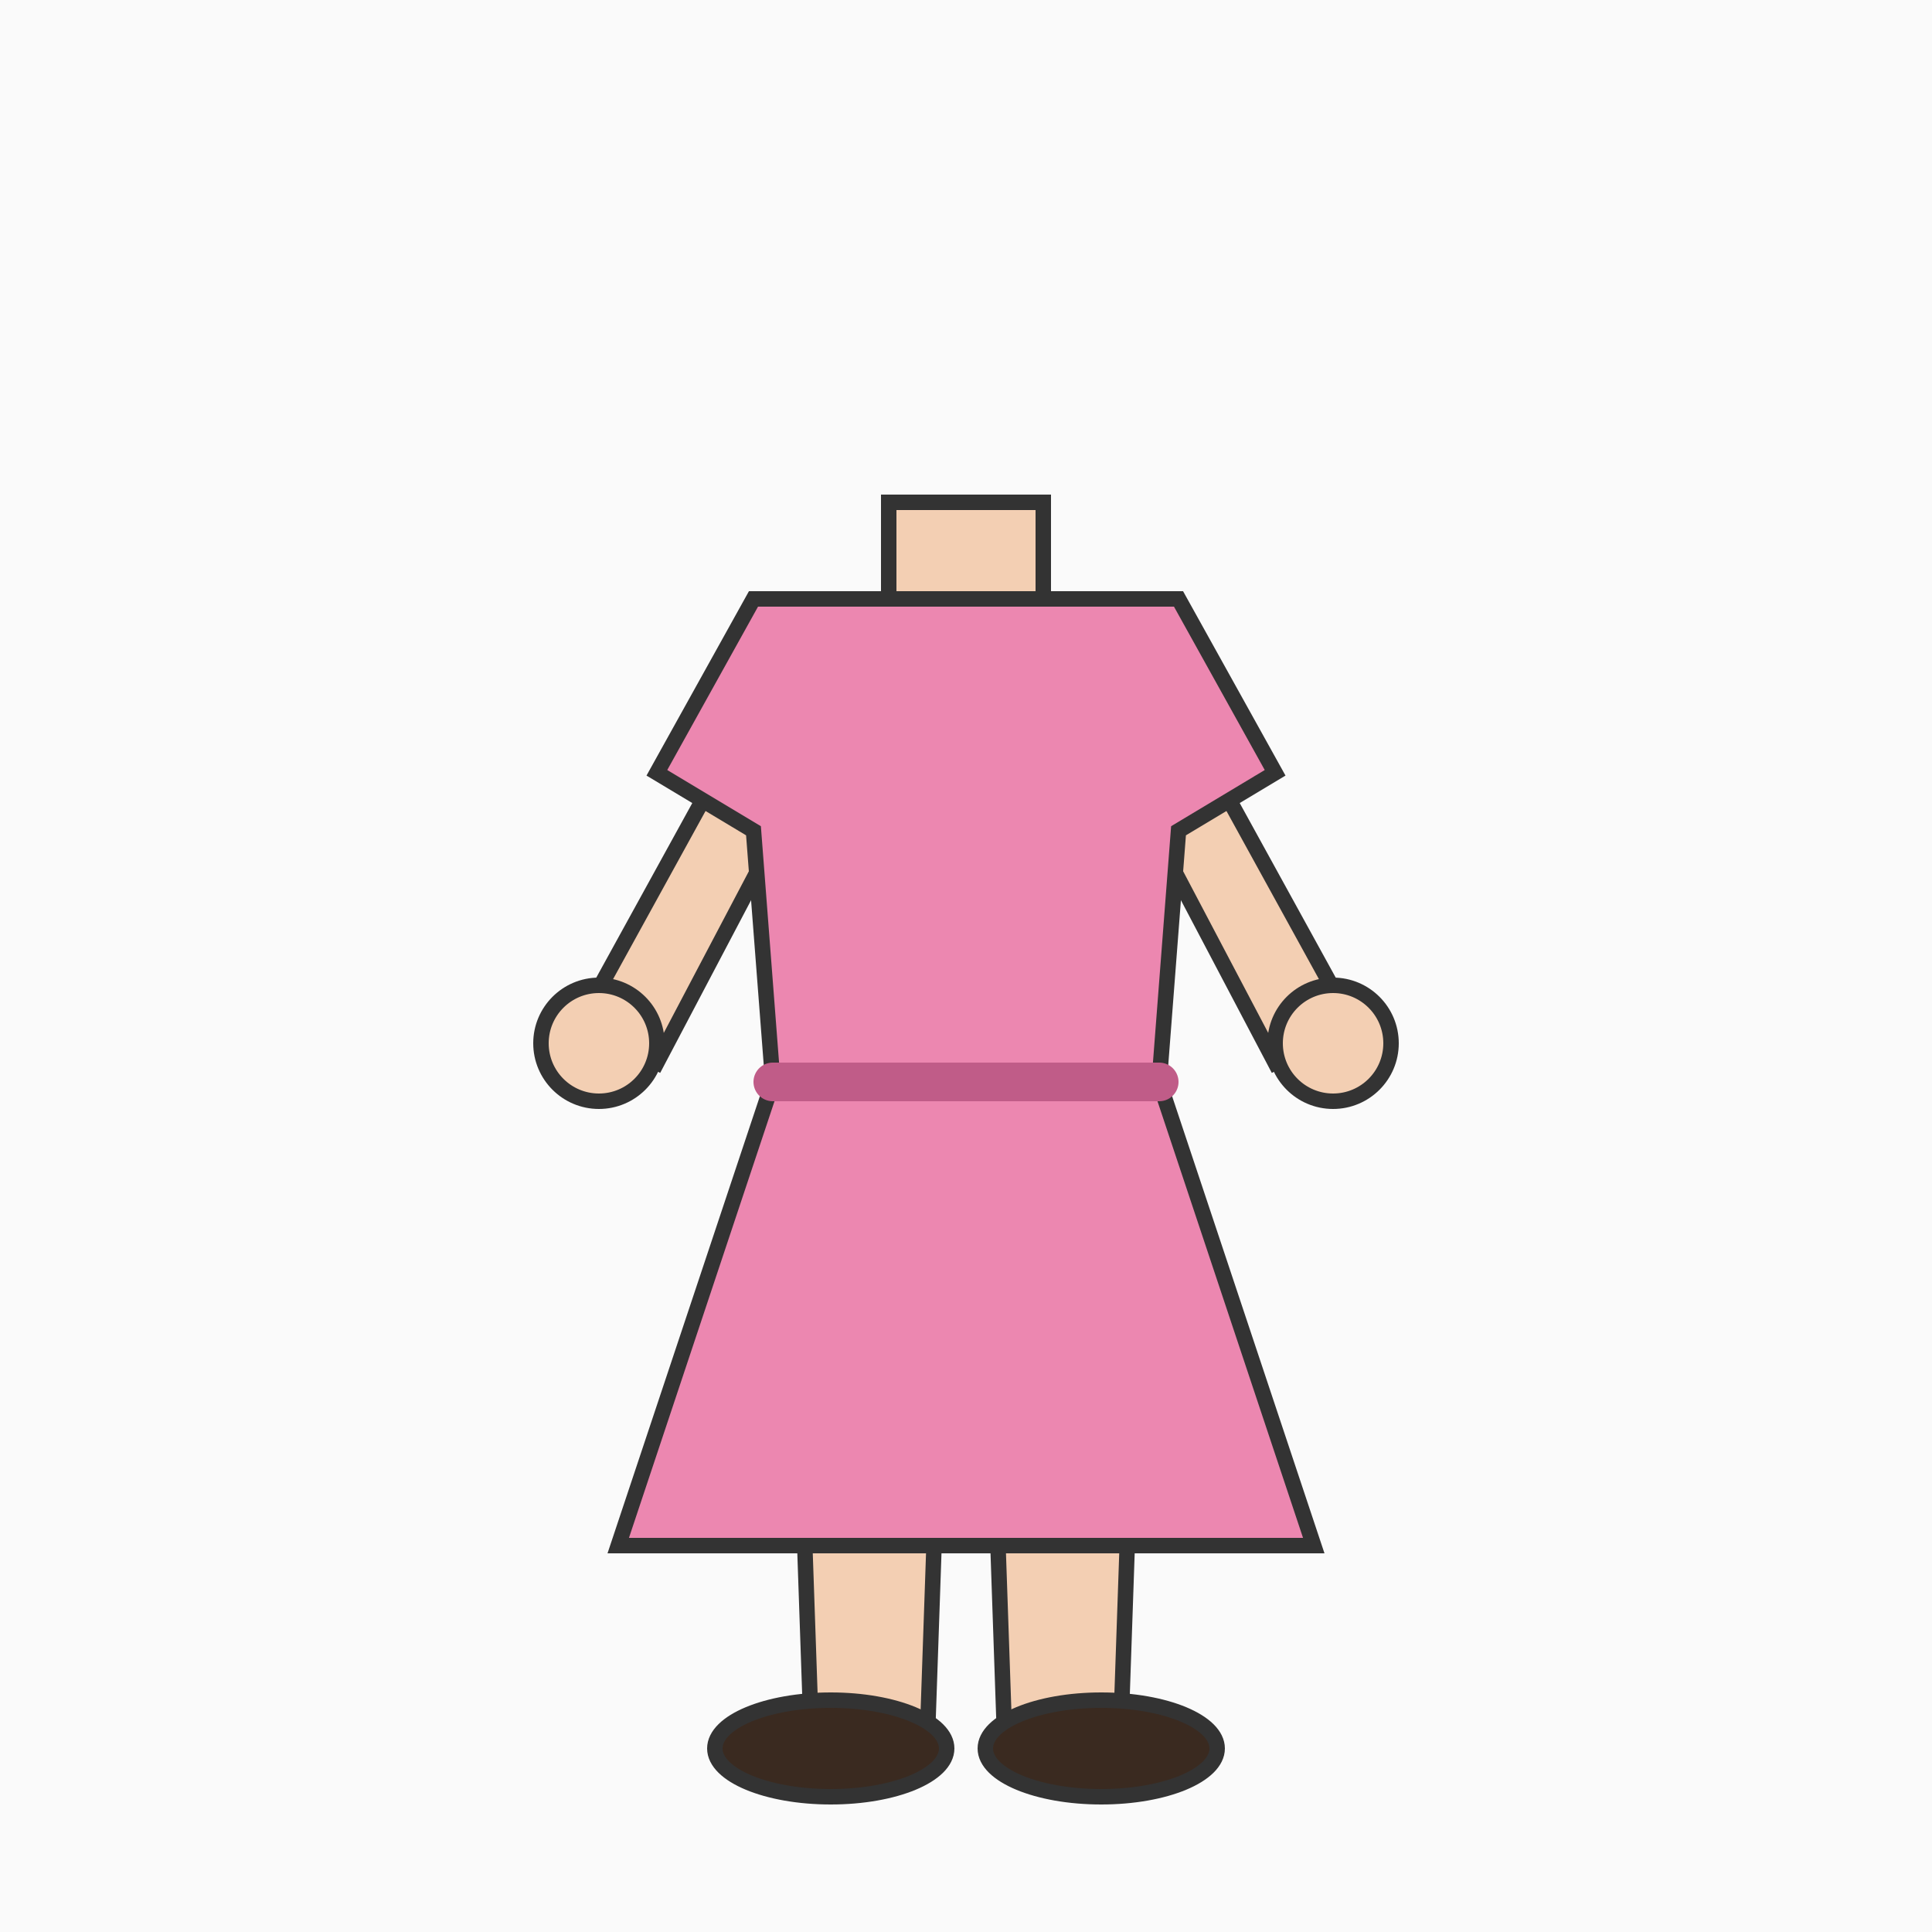
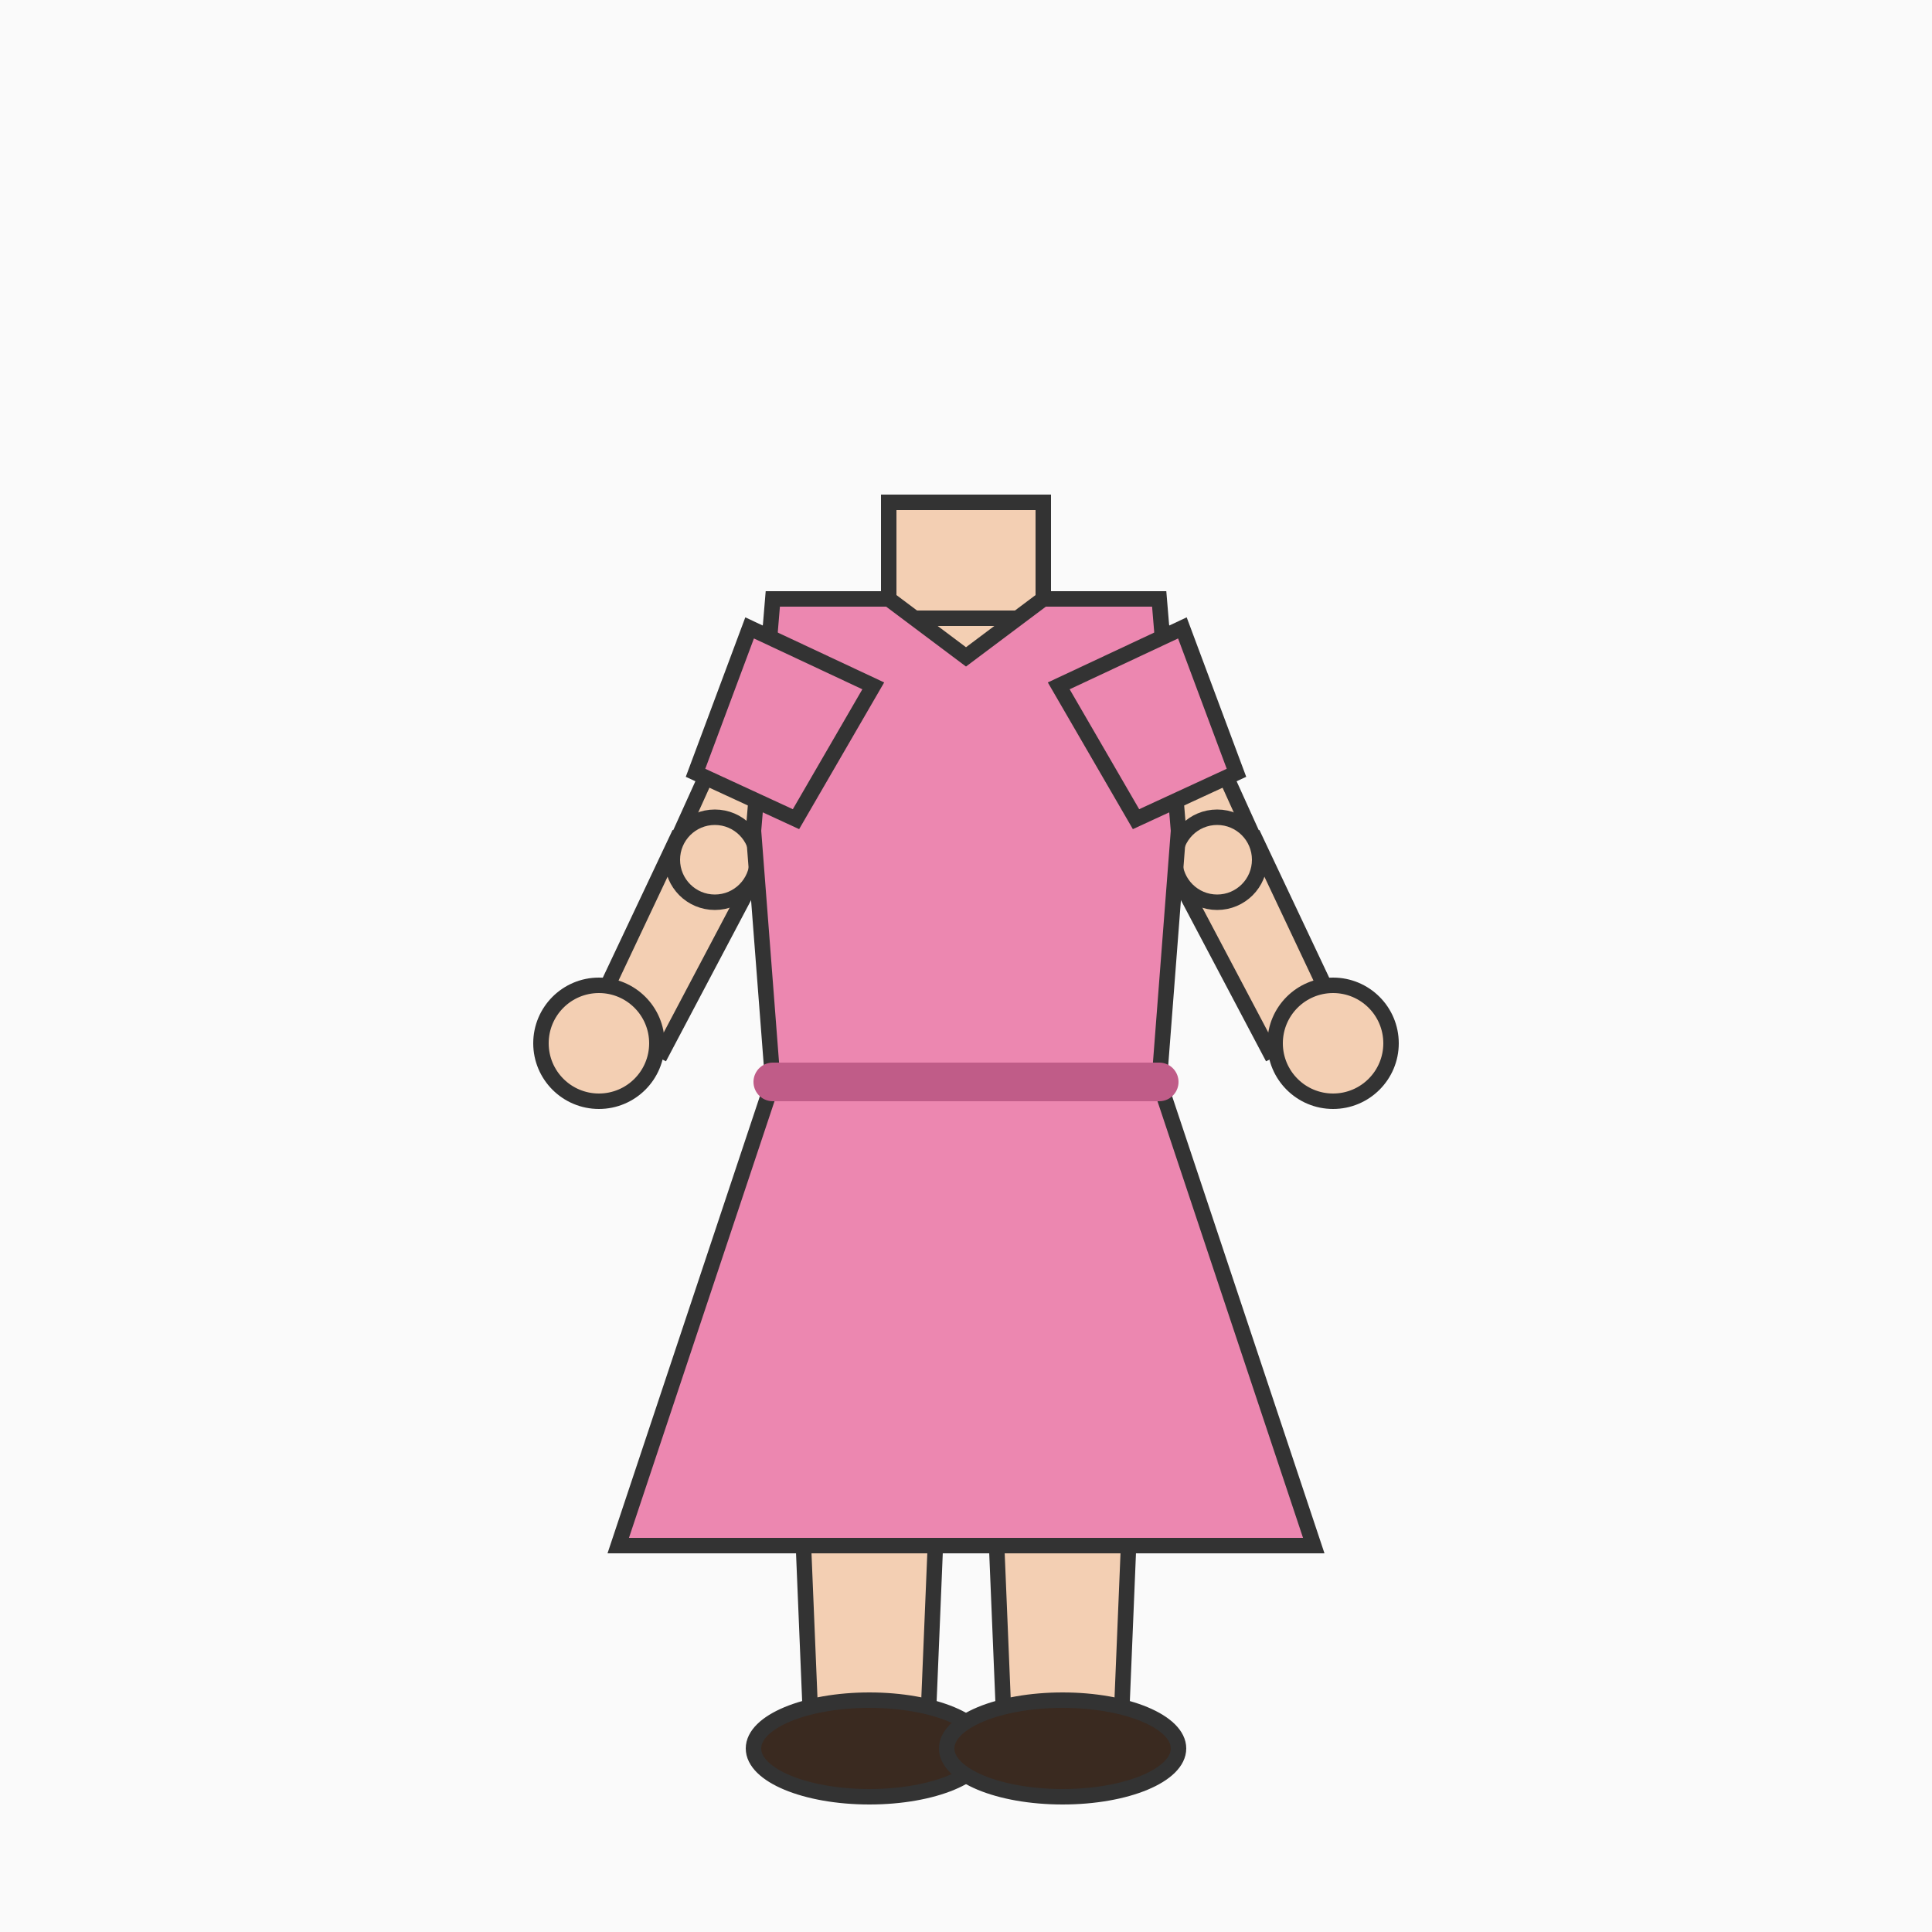
<svg xmlns="http://www.w3.org/2000/svg" viewBox="0 0 100 100" width="200" height="200">
  <rect width="100" height="100" fill="#fafafa" />
  <rect x="46" y="26" width="8" height="8" fill="#F3CFB3" stroke="#333" stroke-width="0.8" />
  <rect x="40" y="32" width="20" height="30" fill="#F3CFB3" stroke="#333" stroke-width="0.8" />
-   <polygon points="41,33 44,36 34,55 30,53" fill="#F3CFB3" stroke="#333" stroke-width="0.8" />
-   <polygon points="70,53 66,55 56,36 59,33" fill="#F3CFB3" stroke="#333" stroke-width="0.8" />
-   <polygon points="41,61 49,61 48,90 42,90" fill="#F3CFB3" stroke="#333" stroke-width="0.8" />
-   <polygon points="58,90 52,90 51,61 59,61" fill="#F3CFB3" stroke="#333" stroke-width="0.8" />
+   <polygon points="39.8,33 35,43.6 39,45.4 44.2,35" fill="#F3CFB3" stroke="#333" stroke-width="0.8" />
+   <polygon points="55.8,35 61,45.4 65,43.6 60.2,33" fill="#F3CFB3" stroke="#333" stroke-width="0.8" />
+   <ellipse cx="42" cy="34" rx="2.6" ry="2.6" fill="#F3CFB3" stroke="#333" stroke-width="0.8" />
+   <ellipse cx="58" cy="34" rx="2.6" ry="2.6" fill="#F3CFB3" stroke="#333" stroke-width="0.8" />
+   <polygon points="35,43.5 30.7,52.6 34.3,54.4 39,45.5" fill="#F3CFB3" stroke="#333" stroke-width="0.8" />
+   <polygon points="61,45.5 65.7,54.4 69.3,52.6 65,43.5" fill="#F3CFB3" stroke="#333" stroke-width="0.8" />
+   <ellipse cx="37" cy="44.5" rx="2.2" ry="2.2" fill="#F3CFB3" stroke="#333" stroke-width="0.8" />
+   <ellipse cx="63" cy="44.5" rx="2.2" ry="2.2" fill="#F3CFB3" stroke="#333" stroke-width="0.8" />
+   <polygon points="41,61 49,61 48.6,76.5 41.4,76.5" fill="#F3CFB3" stroke="#333" stroke-width="0.8" />
+   <polygon points="58.6,76.5 51.4,76.5 51,61 59,61" fill="#F3CFB3" stroke="#333" stroke-width="0.8" />
+   <ellipse cx="45" cy="76" rx="3.6" ry="3.6" fill="#F3CFB3" stroke="#333" stroke-width="0.8" />
+   <ellipse cx="55" cy="76" rx="3.6" ry="3.6" fill="#F3CFB3" stroke="#333" stroke-width="0.8" />
+   <polygon points="41.4,75.5 48.6,75.5 48,90 42,90" fill="#F3CFB3" stroke="#333" stroke-width="0.8" />
+   <polygon points="58,90 52,90 51.4,75.5 58.6,75.5" fill="#F3CFB3" stroke="#333" stroke-width="0.8" />
  <ellipse cx="31" cy="54" rx="3" ry="3" fill="#F3CFB3" stroke="#333" stroke-width="0.8" />
  <ellipse cx="69" cy="54" rx="3" ry="3" fill="#F3CFB3" stroke="#333" stroke-width="0.8" />
-   <ellipse cx="43" cy="90.5" rx="6" ry="2.5" fill="#3A2A20" stroke="#333" stroke-width="0.8" />
-   <ellipse cx="57" cy="90.5" rx="6" ry="2.5" fill="#3A2A20" stroke="#333" stroke-width="0.8" />
-   <polygon points="39,31 34,40 39,43 40,56 32,80 68,80 60,56 61,43 66,40 61,31" fill="#EC87B0" stroke="#333" stroke-width="0.8" />
+   <ellipse cx="45" cy="90.5" rx="6" ry="2.5" fill="#3A2A20" stroke="#333" stroke-width="0.8" />
+   <ellipse cx="55" cy="90.5" rx="6" ry="2.5" fill="#3A2A20" stroke="#333" stroke-width="0.8" />
+   <polygon points="40,31 46,31 50,34 54,31 60,31 61,43 60,56 68,80 32,80 40,56 39,43" fill="#EC87B0" stroke="#333" stroke-width="0.8" />
+   <polygon points="38.8,32.5 36,40 41.2,42.4 45.2,35.5" fill="#EC87B0" stroke="#333" stroke-width="0.8" />
+   <polygon points="54.8,35.5 58.8,42.4 64,40 61.2,32.5" fill="#EC87B0" stroke="#333" stroke-width="0.8" />
  <polyline points="40,56 60,56" fill="none" stroke="#C05C88" stroke-width="2" stroke-linecap="round" stroke-linejoin="round" />
</svg>
